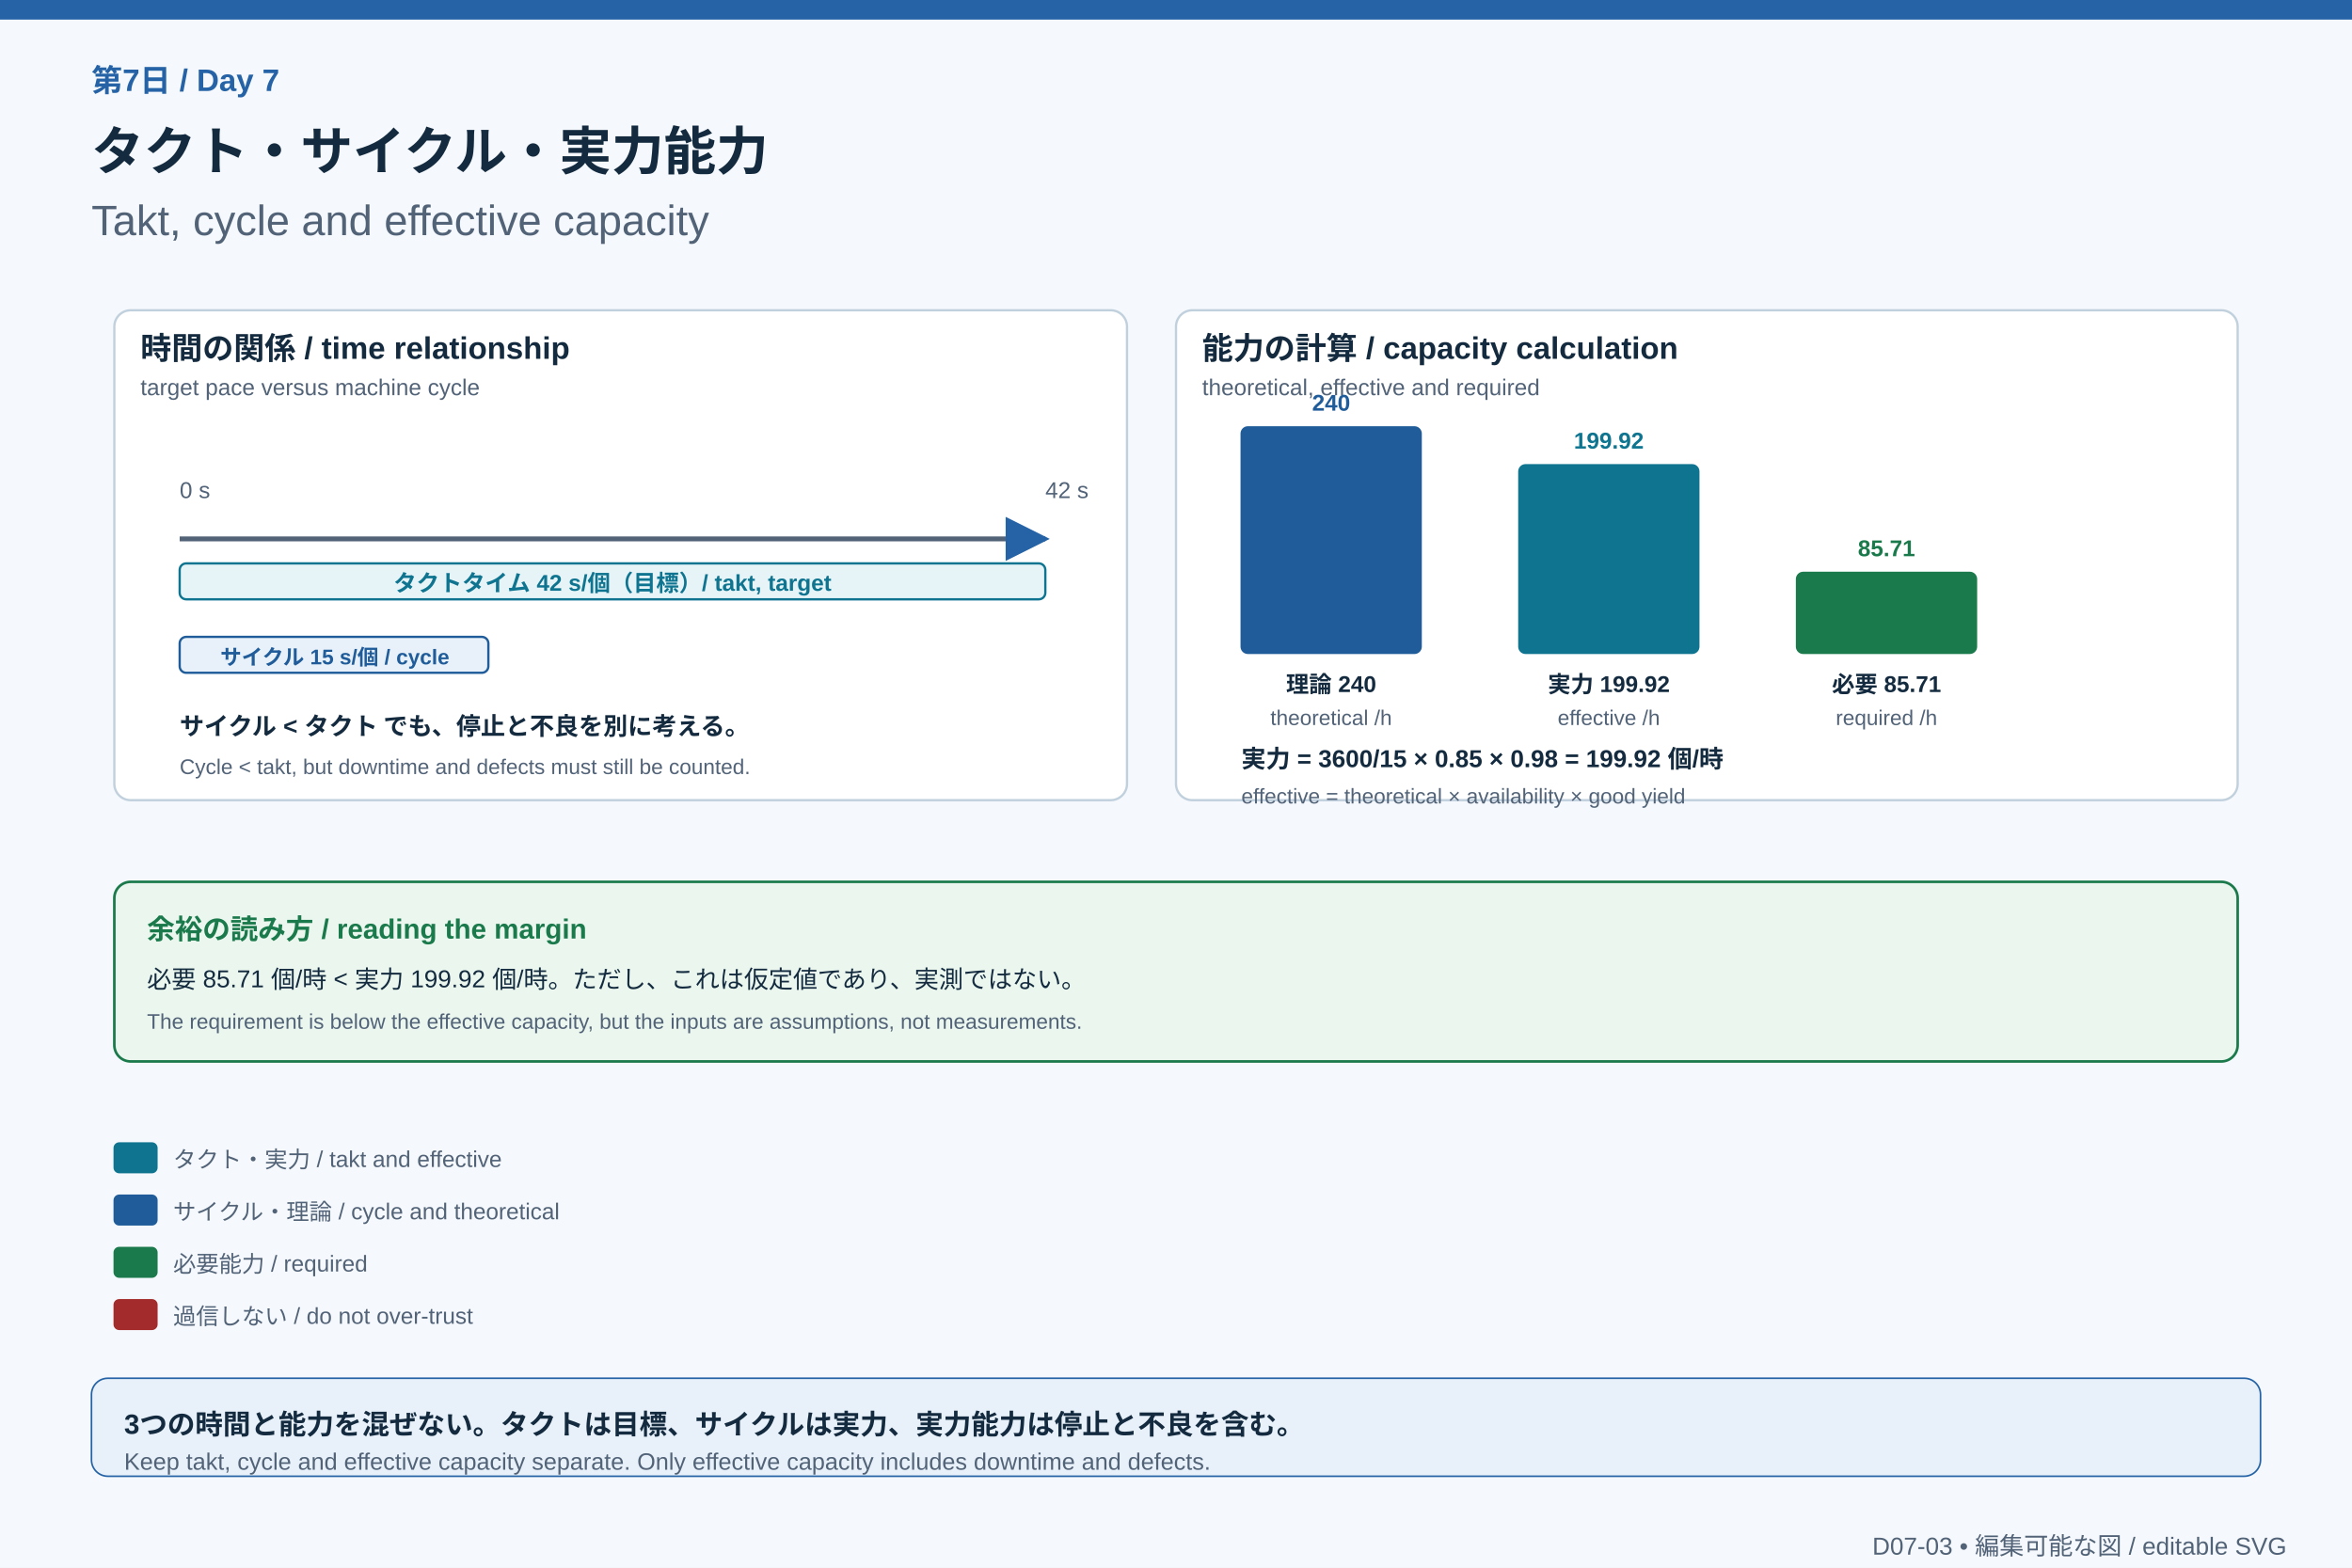
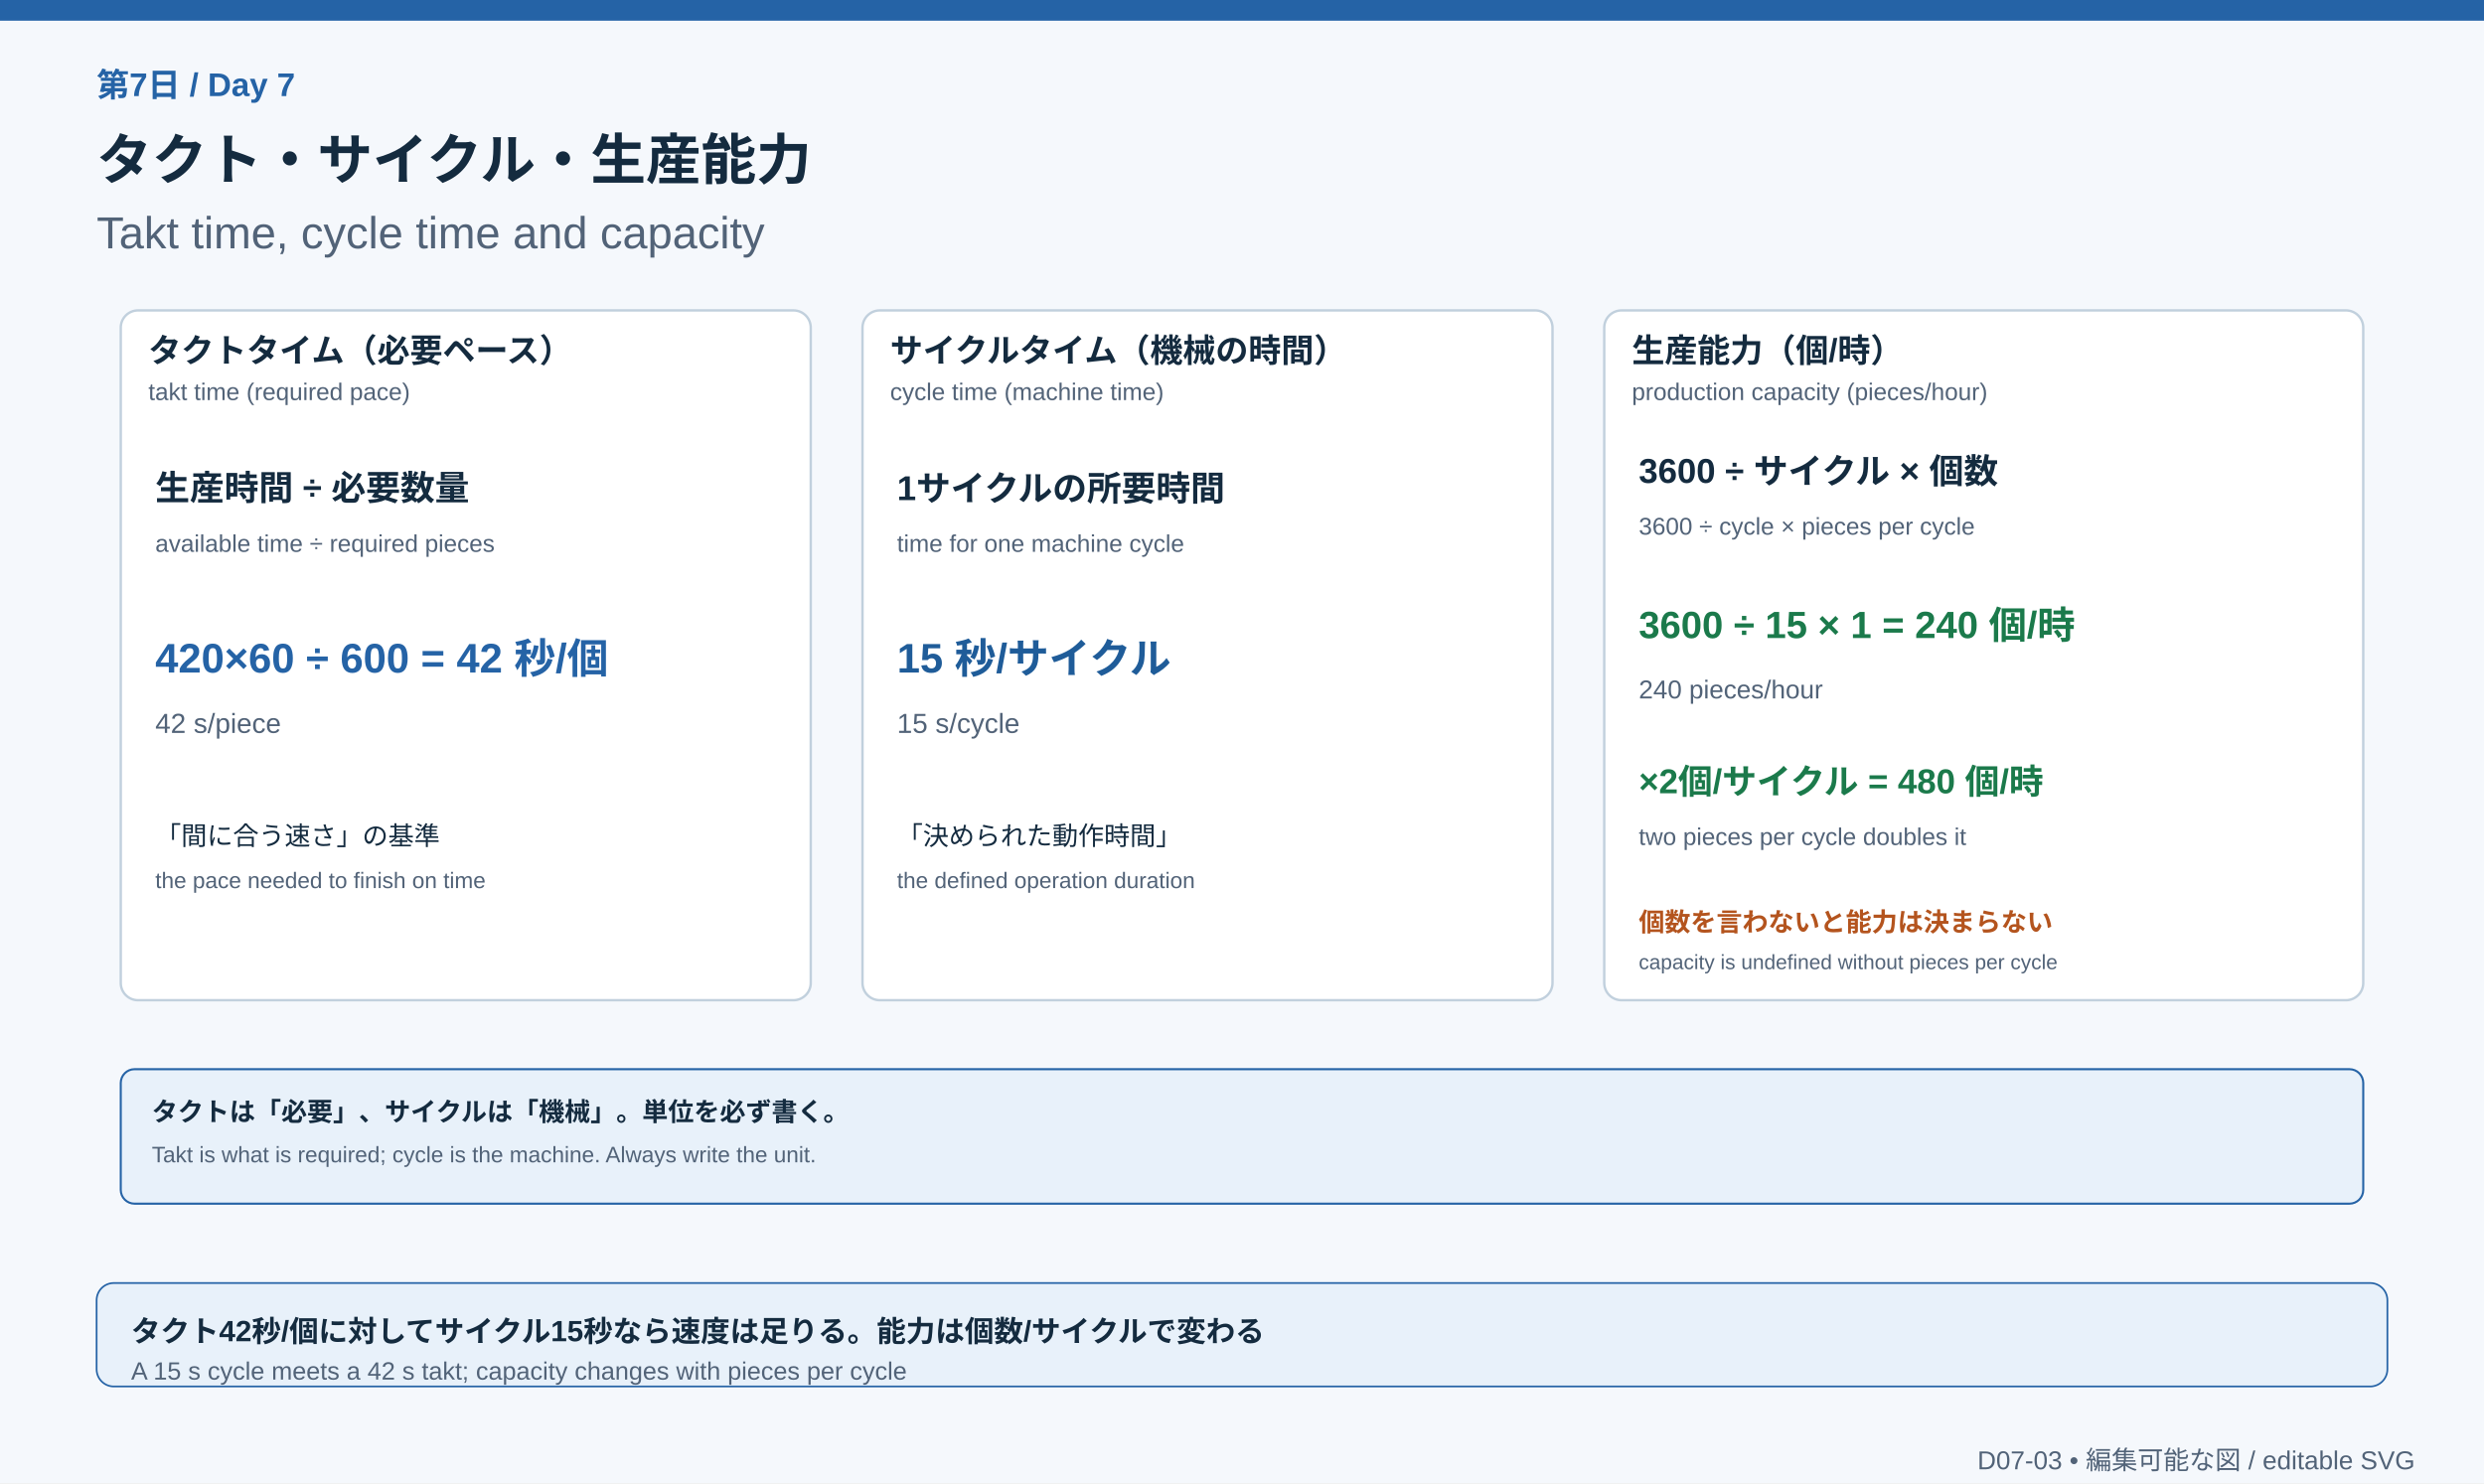
- <svg xmlns="http://www.w3.org/2000/svg" width="1440" height="960" viewBox="0 0 1440 960" role="img" aria-labelledby="title desc">
+ <svg xmlns="http://www.w3.org/2000/svg" width="1440" height="860" viewBox="0 0 1440 860" role="img" aria-labelledby="title desc">
  <defs>
    <marker id="arrow" viewBox="0 0 10 10" refX="9" refY="5" markerWidth="9" markerHeight="9" orient="auto">
      <path d="M0 0 10 5 0 10Z" fill="#2563A6" />
    </marker>
    <marker id="arrow-red" viewBox="0 0 10 10" refX="9" refY="5" markerWidth="9" markerHeight="9" orient="auto">
      <path d="M0 0 10 5 0 10Z" fill="#A32B2B" />
    </marker>
    <marker id="arrow-green" viewBox="0 0 10 10" refX="9" refY="5" markerWidth="9" markerHeight="9" orient="auto">
      <path d="M0 0 10 5 0 10Z" fill="#1B7A4B" />
    </marker>
  </defs>
-   <rect x="0" y="0" width="1440" height="960" fill="#F5F8FC" />
+   <rect x="0" y="0" width="1440" height="860" fill="#F5F8FC" />
  <rect x="0" y="0" width="1440" height="12" fill="#2563A6" />
  <text x="56.0" y="56.0" font-family="Arial, 'Noto Sans JP', 'Yu Gothic', Meiryo, sans-serif" font-size="19" fill="#2563A6" font-weight="700" text-anchor="start">第7日 / Day 7</text>
-   <text x="56.0" y="104.0" font-family="Arial, 'Noto Sans JP', 'Yu Gothic', Meiryo, sans-serif" font-size="32" fill="#142B3F" font-weight="700" text-anchor="start">タクト・サイクル・実力能力</text>
-   <text x="56.0" y="144.0" font-family="Arial, 'Noto Sans JP', 'Yu Gothic', Meiryo, sans-serif" font-size="26" fill="#526378" font-weight="400" text-anchor="start">Takt, cycle and effective capacity</text>
-   <rect x="70.0" y="190.0" width="620.0" height="300.0" rx="10" fill="#FFFFFF" stroke="#C1D0DD" stroke-width="1.4" />
-   <text x="86.0" y="220.0" font-family="Arial, 'Noto Sans JP', 'Yu Gothic', Meiryo, sans-serif" font-size="19" fill="#142B3F" font-weight="700" text-anchor="start">時間の関係 / time relationship</text>
-   <text x="86.0" y="242.0" font-family="Arial, 'Noto Sans JP', 'Yu Gothic', Meiryo, sans-serif" font-size="14" fill="#526378" font-weight="400" text-anchor="start">target pace versus machine cycle</text>
-   <path d="M110.0 330.0 L640.0 330.0" fill="none" stroke="#526378" stroke-width="3" marker-end="url(#arrow)" />
-   <text x="110.0" y="305.0" font-family="Arial, 'Noto Sans JP', 'Yu Gothic', Meiryo, sans-serif" font-size="14" fill="#526378" font-weight="400" text-anchor="start">0 s</text>
-   <text x="640.0" y="305.0" font-family="Arial, 'Noto Sans JP', 'Yu Gothic', Meiryo, sans-serif" font-size="14" fill="#526378" font-weight="400" text-anchor="start">42 s</text>
-   <rect x="110.0" y="345.0" width="530.0" height="22.0" rx="4" fill="#E6F4F7" stroke="#0E7490" stroke-width="1.4" />
-   <text x="375.0" y="362.0" font-family="Arial, 'Noto Sans JP', 'Yu Gothic', Meiryo, sans-serif" font-size="14" fill="#0E7490" font-weight="600" text-anchor="middle">タクトタイム 42 s/個（目標）/ takt, target</text>
-   <rect x="110.0" y="390.0" width="189.0" height="22.0" rx="4" fill="#E8F1FA" stroke="#1F5C99" stroke-width="1.4" />
-   <text x="205.0" y="407.0" font-family="Arial, 'Noto Sans JP', 'Yu Gothic', Meiryo, sans-serif" font-size="13" fill="#1F5C99" font-weight="600" text-anchor="middle">サイクル 15 s/個 / cycle</text>
-   <text x="110.0" y="450.0" font-family="Arial, 'Noto Sans JP', 'Yu Gothic', Meiryo, sans-serif" font-size="15" fill="#142B3F" font-weight="600" text-anchor="start">サイクル &lt; タクト でも、停止と不良を別に考える。</text>
-   <text x="110.0" y="474.0" font-family="Arial, 'Noto Sans JP', 'Yu Gothic', Meiryo, sans-serif" font-size="13" fill="#526378" font-weight="400" text-anchor="start">Cycle &lt; takt, but downtime and defects must still be counted.</text>
-   <rect x="720.0" y="190.0" width="650.0" height="300.0" rx="10" fill="#FFFFFF" stroke="#C1D0DD" stroke-width="1.4" />
-   <text x="736.0" y="220.0" font-family="Arial, 'Noto Sans JP', 'Yu Gothic', Meiryo, sans-serif" font-size="19" fill="#142B3F" font-weight="700" text-anchor="start">能力の計算 / capacity calculation</text>
-   <text x="736.0" y="242.0" font-family="Arial, 'Noto Sans JP', 'Yu Gothic', Meiryo, sans-serif" font-size="14" fill="#526378" font-weight="400" text-anchor="start">theoretical, effective and required</text>
-   <rect x="760.0" y="261.5" width="110.0" height="138.5" rx="4" fill="#1F5C99" stroke="#1F5C99" stroke-width="1" />
-   <text x="815.0" y="424.0" font-family="Arial, 'Noto Sans JP', 'Yu Gothic', Meiryo, sans-serif" font-size="14" fill="#142B3F" font-weight="600" text-anchor="middle">理論 240</text>
-   <text x="815.0" y="444.0" font-family="Arial, 'Noto Sans JP', 'Yu Gothic', Meiryo, sans-serif" font-size="13" fill="#526378" font-weight="400" text-anchor="middle">theoretical /h</text>
-   <text x="815.0" y="251.5" font-family="Arial, 'Noto Sans JP', 'Yu Gothic', Meiryo, sans-serif" font-size="14" fill="#1F5C99" font-weight="700" text-anchor="middle">240</text>
-   <rect x="930.0" y="284.7" width="110.0" height="115.3" rx="4" fill="#0E7490" stroke="#0E7490" stroke-width="1" />
-   <text x="985.0" y="424.0" font-family="Arial, 'Noto Sans JP', 'Yu Gothic', Meiryo, sans-serif" font-size="14" fill="#142B3F" font-weight="600" text-anchor="middle">実力 199.92</text>
-   <text x="985.0" y="444.0" font-family="Arial, 'Noto Sans JP', 'Yu Gothic', Meiryo, sans-serif" font-size="13" fill="#526378" font-weight="400" text-anchor="middle">effective /h</text>
-   <text x="985.0" y="274.7" font-family="Arial, 'Noto Sans JP', 'Yu Gothic', Meiryo, sans-serif" font-size="14" fill="#0E7490" font-weight="700" text-anchor="middle">199.92</text>
-   <rect x="1100.0" y="350.6" width="110.0" height="49.4" rx="4" fill="#1B7A4B" stroke="#1B7A4B" stroke-width="1" />
-   <text x="1155.0" y="424.0" font-family="Arial, 'Noto Sans JP', 'Yu Gothic', Meiryo, sans-serif" font-size="14" fill="#142B3F" font-weight="600" text-anchor="middle">必要 85.71</text>
-   <text x="1155.0" y="444.0" font-family="Arial, 'Noto Sans JP', 'Yu Gothic', Meiryo, sans-serif" font-size="13" fill="#526378" font-weight="400" text-anchor="middle">required /h</text>
-   <text x="1155.0" y="340.6" font-family="Arial, 'Noto Sans JP', 'Yu Gothic', Meiryo, sans-serif" font-size="14" fill="#1B7A4B" font-weight="700" text-anchor="middle">85.71</text>
-   <text x="760.0" y="470.0" font-family="Arial, 'Noto Sans JP', 'Yu Gothic', Meiryo, sans-serif" font-size="15" fill="#142B3F" font-weight="600" text-anchor="start">実力 = 3600/15 × 0.85 × 0.98 = 199.92 個/時</text>
-   <text x="760.0" y="492.0" font-family="Arial, 'Noto Sans JP', 'Yu Gothic', Meiryo, sans-serif" font-size="13" fill="#526378" font-weight="400" text-anchor="start">effective = theoretical × availability × good yield</text>
-   <rect x="70.0" y="540.0" width="1300.0" height="110.0" rx="10" fill="#EAF6EE" stroke="#1B7A4B" stroke-width="1.6" />
-   <text x="90.0" y="575.0" font-family="Arial, 'Noto Sans JP', 'Yu Gothic', Meiryo, sans-serif" font-size="17" fill="#1B7A4B" font-weight="700" text-anchor="start">余裕の読み方 / reading the margin</text>
-   <text x="90.0" y="605.0" font-family="Arial, 'Noto Sans JP', 'Yu Gothic', Meiryo, sans-serif" font-size="15" fill="#142B3F" font-weight="400" text-anchor="start">必要 85.71 個/時 &lt; 実力 199.92 個/時。ただし、これは仮定値であり、実測ではない。</text>
-   <text x="90.0" y="630.0" font-family="Arial, 'Noto Sans JP', 'Yu Gothic', Meiryo, sans-serif" font-size="13" fill="#526378" font-weight="400" text-anchor="start">The requirement is below the effective capacity, but the inputs are assumptions, not measurements.</text>
-   <rect x="70.0" y="700.0" width="26.0" height="18.0" rx="3" fill="#0E7490" stroke="#0E7490" stroke-width="1" />
-   <text x="106.0" y="715.0" font-family="Arial, 'Noto Sans JP', 'Yu Gothic', Meiryo, sans-serif" font-size="14" fill="#526378" font-weight="400" text-anchor="start">タクト・実力 / takt and effective</text>
-   <rect x="70.0" y="732.0" width="26.0" height="18.0" rx="3" fill="#1F5C99" stroke="#1F5C99" stroke-width="1" />
-   <text x="106.0" y="747.0" font-family="Arial, 'Noto Sans JP', 'Yu Gothic', Meiryo, sans-serif" font-size="14" fill="#526378" font-weight="400" text-anchor="start">サイクル・理論 / cycle and theoretical</text>
-   <rect x="70.0" y="764.0" width="26.0" height="18.0" rx="3" fill="#1B7A4B" stroke="#1B7A4B" stroke-width="1" />
-   <text x="106.0" y="779.0" font-family="Arial, 'Noto Sans JP', 'Yu Gothic', Meiryo, sans-serif" font-size="14" fill="#526378" font-weight="400" text-anchor="start">必要能力 / required</text>
-   <rect x="70.0" y="796.0" width="26.0" height="18.0" rx="3" fill="#A32B2B" stroke="#A32B2B" stroke-width="1" />
-   <text x="106.0" y="811.0" font-family="Arial, 'Noto Sans JP', 'Yu Gothic', Meiryo, sans-serif" font-size="14" fill="#526378" font-weight="400" text-anchor="start">過信しない / do not over-trust</text>
-   <rect x="56.0" y="844.0" width="1328.0" height="60.0" rx="10" fill="#E8F1FA" stroke="#2563A6" stroke-width="1" />
-   <text x="76.0" y="878.0" font-family="Arial, 'Noto Sans JP', 'Yu Gothic', Meiryo, sans-serif" font-size="17.0" fill="#142B3F" font-weight="700" text-anchor="start">3つの時間と能力を混ぜない。タクトは目標、サイクルは実力、実力能力は停止と不良を含む。</text>
-   <text x="76.0" y="900.0" font-family="Arial, 'Noto Sans JP', 'Yu Gothic', Meiryo, sans-serif" font-size="14.5" fill="#526378" font-weight="400" text-anchor="start">Keep takt, cycle and effective capacity separate. Only effective capacity includes downtime and defects.</text>
-   <text x="1400" y="952" font-family="Arial, 'Noto Sans JP', 'Yu Gothic', Meiryo, sans-serif" font-size="15" fill="#526378" text-anchor="end">D07-03 • 編集可能な図 / editable SVG</text>
+   <text x="56.0" y="104.0" font-family="Arial, 'Noto Sans JP', 'Yu Gothic', Meiryo, sans-serif" font-size="32" fill="#142B3F" font-weight="700" text-anchor="start">タクト・サイクル・生産能力</text>
+   <text x="56.0" y="144.0" font-family="Arial, 'Noto Sans JP', 'Yu Gothic', Meiryo, sans-serif" font-size="26" fill="#526378" font-weight="400" text-anchor="start">Takt time, cycle time and capacity</text>
+   <rect x="70.0" y="180.0" width="400.0" height="400.0" rx="10" fill="#FFFFFF" stroke="#C1D0DD" stroke-width="1.4" />
+   <text x="86.0" y="210.0" font-family="Arial, 'Noto Sans JP', 'Yu Gothic', Meiryo, sans-serif" font-size="19" fill="#142B3F" font-weight="700" text-anchor="start">タクトタイム（必要ペース）</text>
+   <text x="86.0" y="232.0" font-family="Arial, 'Noto Sans JP', 'Yu Gothic', Meiryo, sans-serif" font-size="14" fill="#526378" font-weight="400" text-anchor="start">takt time (required pace)</text>
+   <text x="90.0" y="290.0" font-family="Arial, 'Noto Sans JP', 'Yu Gothic', Meiryo, sans-serif" font-size="20" fill="#142B3F" font-weight="700" text-anchor="start">生産時間 ÷ 必要数量</text>
+   <text x="90.0" y="320.0" font-family="Arial, 'Noto Sans JP', 'Yu Gothic', Meiryo, sans-serif" font-size="14" fill="#526378" font-weight="400" text-anchor="start">available time ÷ required pieces</text>
+   <text x="90.0" y="390.0" font-family="Arial, 'Noto Sans JP', 'Yu Gothic', Meiryo, sans-serif" font-size="24" fill="#2563A6" font-weight="700" text-anchor="start">420×60 ÷ 600 = 42 秒/個</text>
+   <text x="90.0" y="425.0" font-family="Arial, 'Noto Sans JP', 'Yu Gothic', Meiryo, sans-serif" font-size="16" fill="#526378" font-weight="400" text-anchor="start">42 s/piece</text>
+   <text x="90.0" y="490.0" font-family="Arial, 'Noto Sans JP', 'Yu Gothic', Meiryo, sans-serif" font-size="15" fill="#142B3F" font-weight="400" text-anchor="start">「間に合う速さ」の基準</text>
+   <text x="90.0" y="515.0" font-family="Arial, 'Noto Sans JP', 'Yu Gothic', Meiryo, sans-serif" font-size="13" fill="#526378" font-weight="400" text-anchor="start">the pace needed to finish on time</text>
+   <rect x="500.0" y="180.0" width="400.0" height="400.0" rx="10" fill="#FFFFFF" stroke="#C1D0DD" stroke-width="1.4" />
+   <text x="516.0" y="210.0" font-family="Arial, 'Noto Sans JP', 'Yu Gothic', Meiryo, sans-serif" font-size="19" fill="#142B3F" font-weight="700" text-anchor="start">サイクルタイム（機械の時間）</text>
+   <text x="516.0" y="232.0" font-family="Arial, 'Noto Sans JP', 'Yu Gothic', Meiryo, sans-serif" font-size="14" fill="#526378" font-weight="400" text-anchor="start">cycle time (machine time)</text>
+   <text x="520.0" y="290.0" font-family="Arial, 'Noto Sans JP', 'Yu Gothic', Meiryo, sans-serif" font-size="20" fill="#142B3F" font-weight="700" text-anchor="start">1サイクルの所要時間</text>
+   <text x="520.0" y="320.0" font-family="Arial, 'Noto Sans JP', 'Yu Gothic', Meiryo, sans-serif" font-size="14" fill="#526378" font-weight="400" text-anchor="start">time for one machine cycle</text>
+   <text x="520.0" y="390.0" font-family="Arial, 'Noto Sans JP', 'Yu Gothic', Meiryo, sans-serif" font-size="24" fill="#1F5C99" font-weight="700" text-anchor="start">15 秒/サイクル</text>
+   <text x="520.0" y="425.0" font-family="Arial, 'Noto Sans JP', 'Yu Gothic', Meiryo, sans-serif" font-size="16" fill="#526378" font-weight="400" text-anchor="start">15 s/cycle</text>
+   <text x="520.0" y="490.0" font-family="Arial, 'Noto Sans JP', 'Yu Gothic', Meiryo, sans-serif" font-size="15" fill="#142B3F" font-weight="400" text-anchor="start">「決められた動作時間」</text>
+   <text x="520.0" y="515.0" font-family="Arial, 'Noto Sans JP', 'Yu Gothic', Meiryo, sans-serif" font-size="13" fill="#526378" font-weight="400" text-anchor="start">the defined operation duration</text>
+   <rect x="930.0" y="180.0" width="440.0" height="400.0" rx="10" fill="#FFFFFF" stroke="#C1D0DD" stroke-width="1.4" />
+   <text x="946.0" y="210.0" font-family="Arial, 'Noto Sans JP', 'Yu Gothic', Meiryo, sans-serif" font-size="19" fill="#142B3F" font-weight="700" text-anchor="start">生産能力（個/時）</text>
+   <text x="946.0" y="232.0" font-family="Arial, 'Noto Sans JP', 'Yu Gothic', Meiryo, sans-serif" font-size="14" fill="#526378" font-weight="400" text-anchor="start">production capacity (pieces/hour)</text>
+   <text x="950.0" y="280.0" font-family="Arial, 'Noto Sans JP', 'Yu Gothic', Meiryo, sans-serif" font-size="20" fill="#142B3F" font-weight="700" text-anchor="start">3600 ÷ サイクル × 個数</text>
+   <text x="950.0" y="310.0" font-family="Arial, 'Noto Sans JP', 'Yu Gothic', Meiryo, sans-serif" font-size="14" fill="#526378" font-weight="400" text-anchor="start">3600 ÷ cycle × pieces per cycle</text>
+   <text x="950.0" y="370.0" font-family="Arial, 'Noto Sans JP', 'Yu Gothic', Meiryo, sans-serif" font-size="22" fill="#1B7A4B" font-weight="700" text-anchor="start">3600 ÷ 15 × 1 = 240 個/時</text>
+   <text x="950.0" y="405.0" font-family="Arial, 'Noto Sans JP', 'Yu Gothic', Meiryo, sans-serif" font-size="15" fill="#526378" font-weight="400" text-anchor="start">240 pieces/hour</text>
+   <text x="950.0" y="460.0" font-family="Arial, 'Noto Sans JP', 'Yu Gothic', Meiryo, sans-serif" font-size="20" fill="#1B7A4B" font-weight="700" text-anchor="start">×2個/サイクル = 480 個/時</text>
+   <text x="950.0" y="490.0" font-family="Arial, 'Noto Sans JP', 'Yu Gothic', Meiryo, sans-serif" font-size="14" fill="#526378" font-weight="400" text-anchor="start">two pieces per cycle doubles it</text>
+   <text x="950.0" y="540.0" font-family="Arial, 'Noto Sans JP', 'Yu Gothic', Meiryo, sans-serif" font-size="15" fill="#B4541E" font-weight="700" text-anchor="start">個数を言わないと能力は決まらない</text>
+   <text x="950.0" y="562.0" font-family="Arial, 'Noto Sans JP', 'Yu Gothic', Meiryo, sans-serif" font-size="12" fill="#526378" font-weight="400" text-anchor="start">capacity is undefined without pieces per cycle</text>
+   <rect x="70.0" y="620.0" width="1300.0" height="78.0" rx="8" fill="#E8F1FA" stroke="#2563A6" stroke-width="1.2" />
+   <text x="88.0" y="650.0" font-family="Arial, 'Noto Sans JP', 'Yu Gothic', Meiryo, sans-serif" font-size="15" fill="#142B3F" font-weight="700" text-anchor="start">タクトは「必要」、サイクルは「機械」。単位を必ず書く。</text>
+   <text x="88.0" y="674.0" font-family="Arial, 'Noto Sans JP', 'Yu Gothic', Meiryo, sans-serif" font-size="13" fill="#526378" font-weight="400" text-anchor="start">Takt is what is required; cycle is the machine. Always write the unit.</text>
+   <rect x="56.0" y="744.0" width="1328.0" height="60.0" rx="10" fill="#E8F1FA" stroke="#2563A6" stroke-width="1" />
+   <text x="76.0" y="778.0" font-family="Arial, 'Noto Sans JP', 'Yu Gothic', Meiryo, sans-serif" font-size="17.0" fill="#142B3F" font-weight="700" text-anchor="start">タクト42秒/個に対してサイクル15秒なら速度は足りる。能力は個数/サイクルで変わる</text>
+   <text x="76.0" y="800.0" font-family="Arial, 'Noto Sans JP', 'Yu Gothic', Meiryo, sans-serif" font-size="14.5" fill="#526378" font-weight="400" text-anchor="start">A 15 s cycle meets a 42 s takt; capacity changes with pieces per cycle</text>
+   <text x="1400" y="852" font-family="Arial, 'Noto Sans JP', 'Yu Gothic', Meiryo, sans-serif" font-size="15" fill="#526378" text-anchor="end">D07-03 • 編集可能な図 / editable SVG</text>
</svg>
